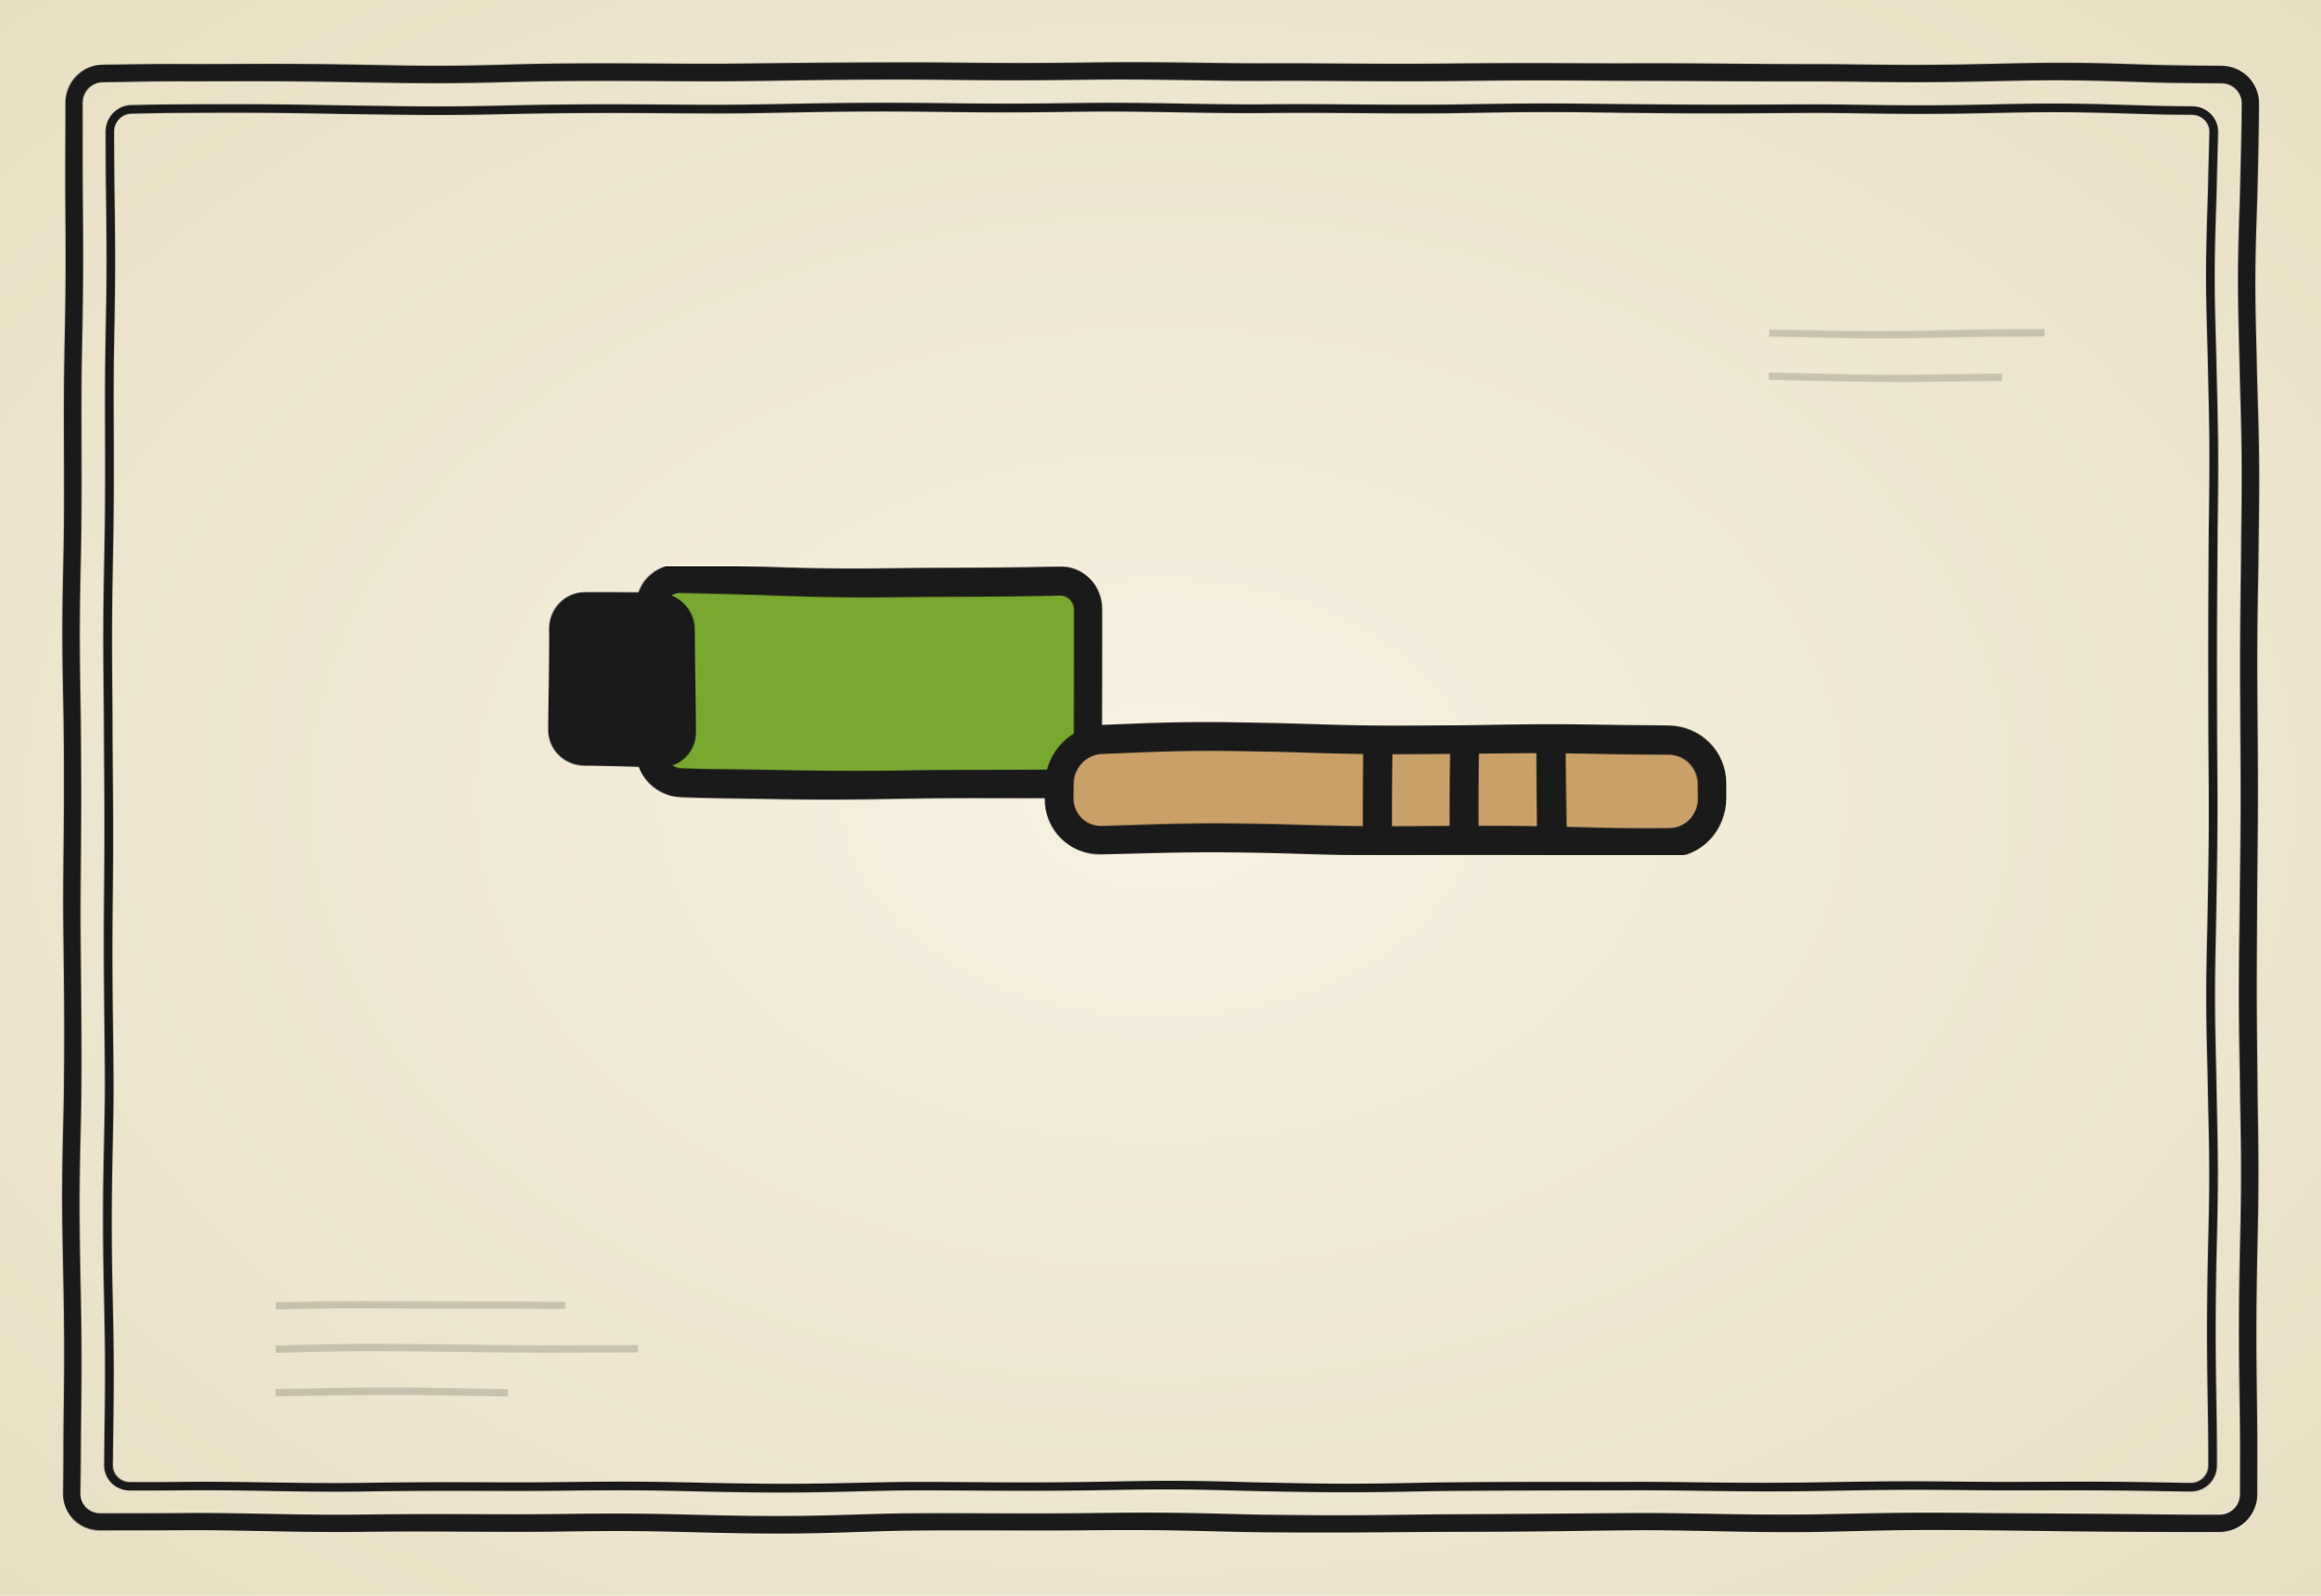
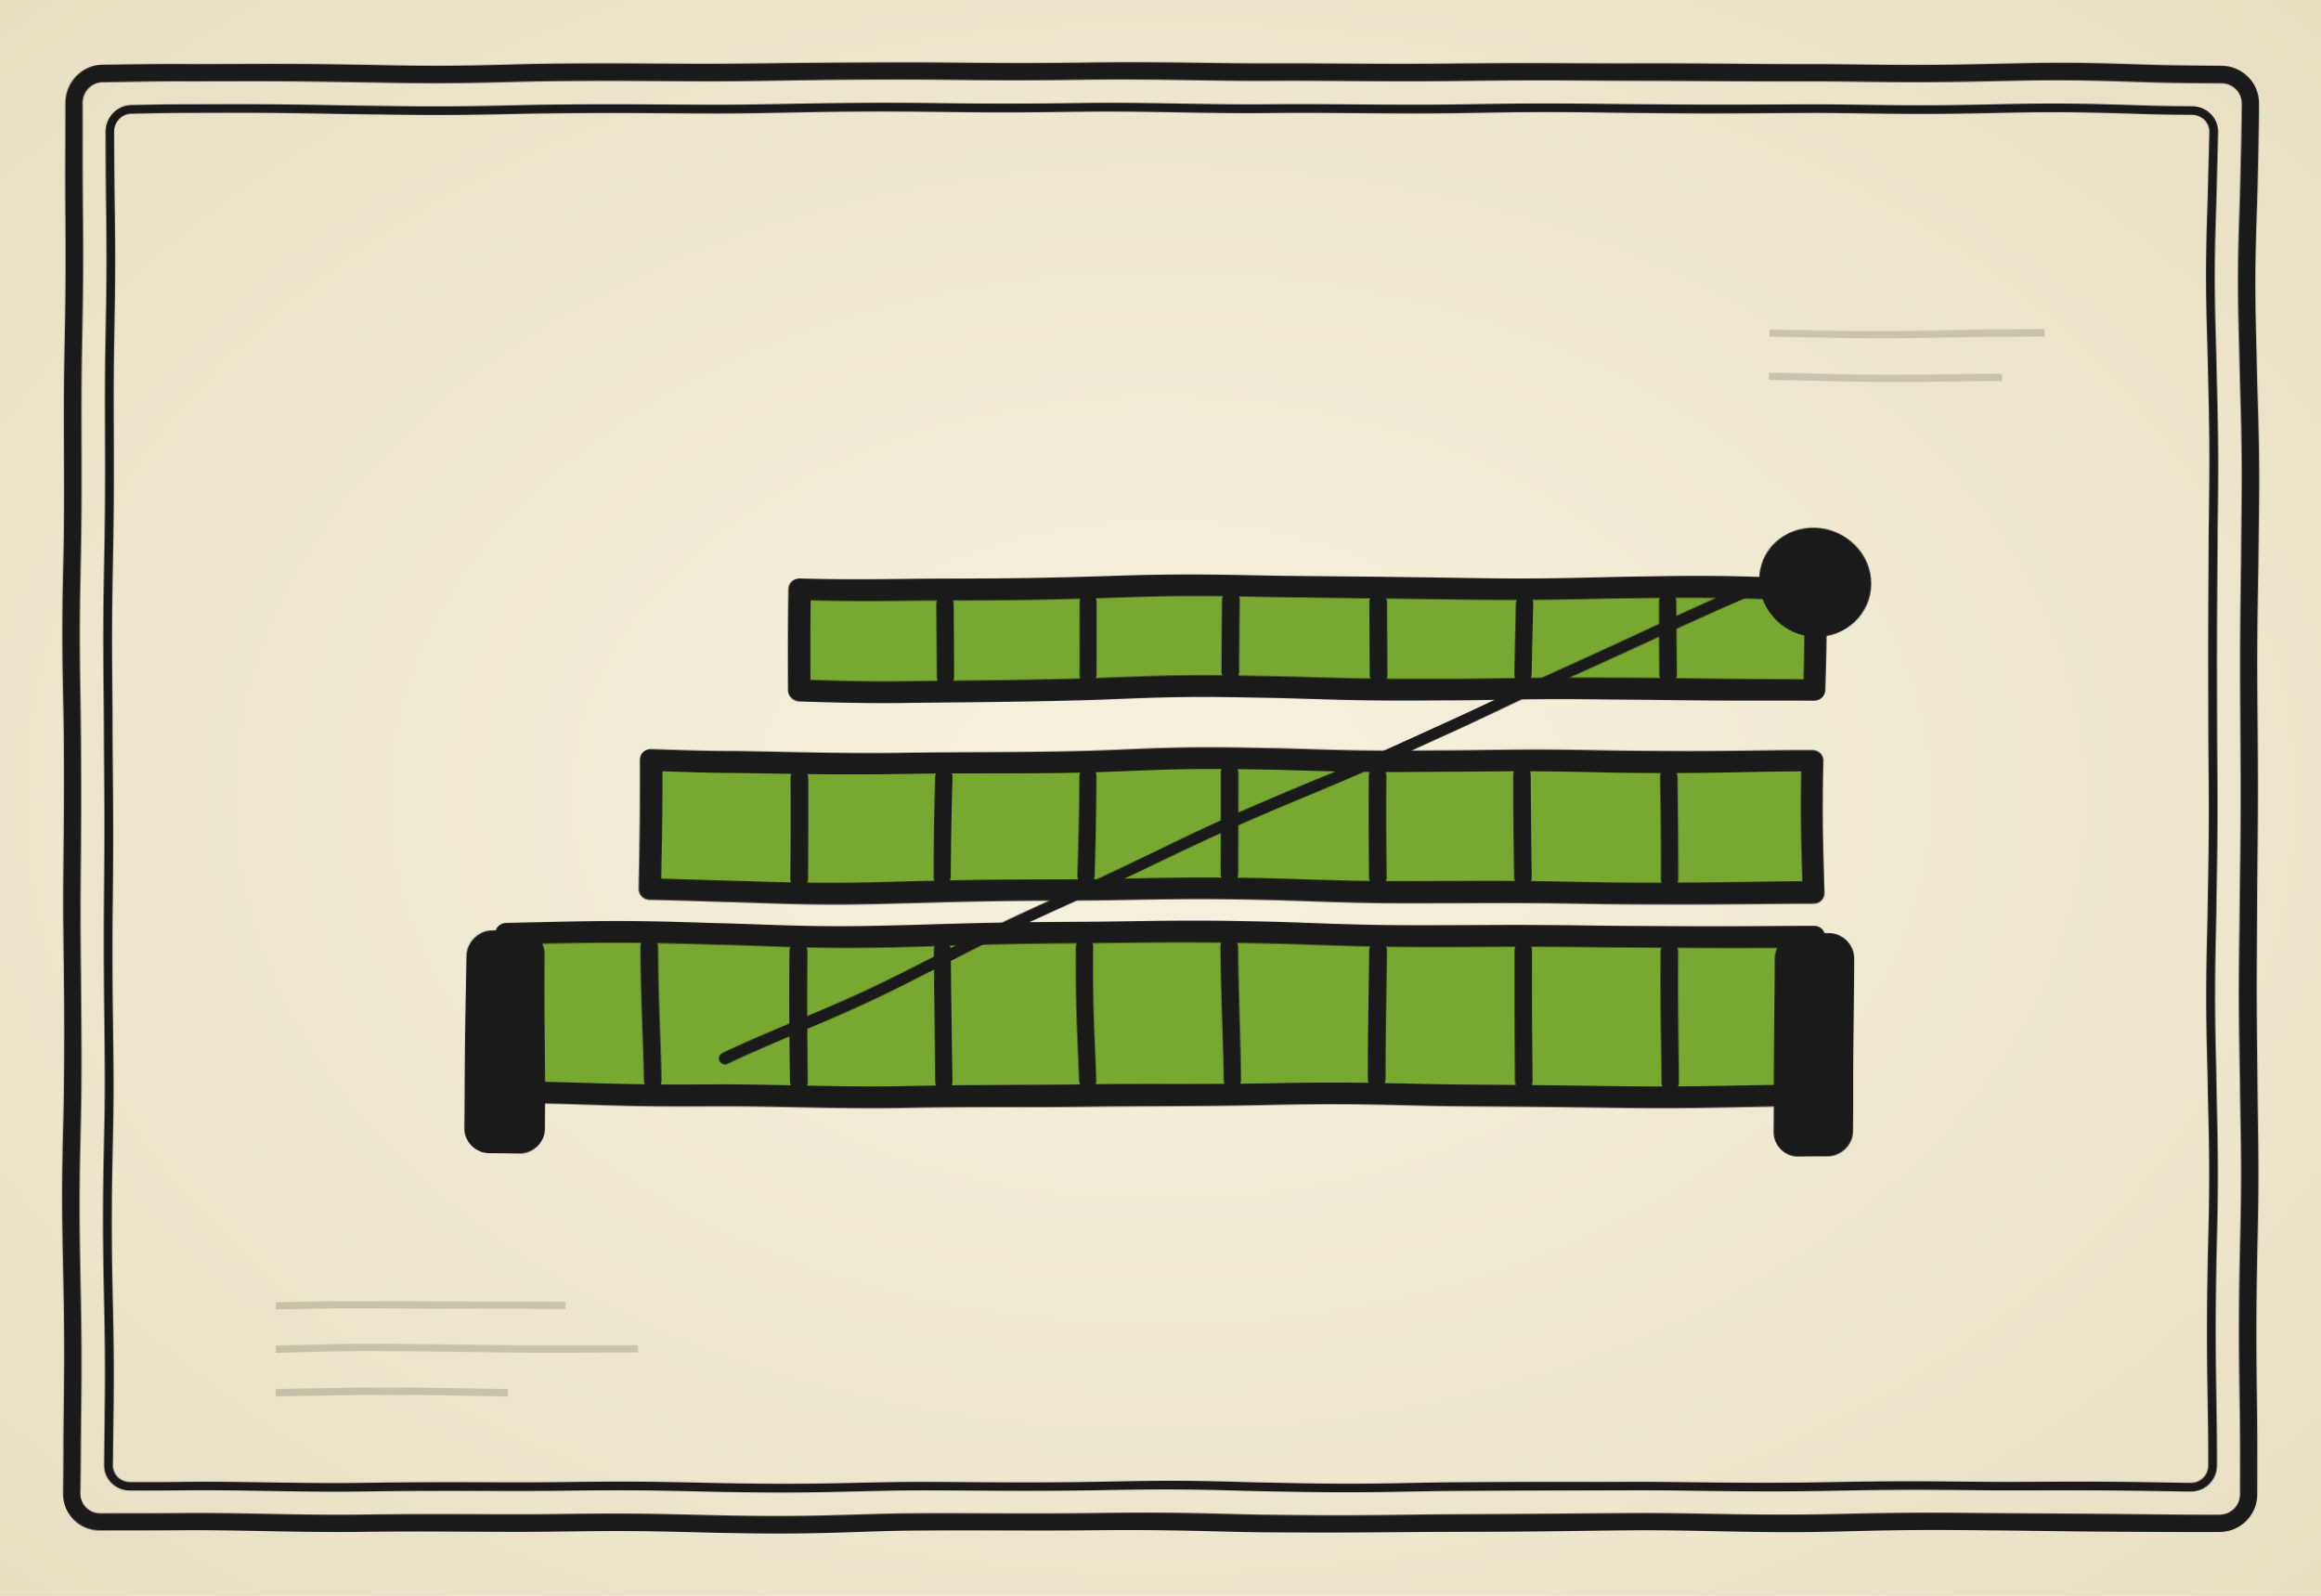
<svg xmlns="http://www.w3.org/2000/svg" viewBox="0 0 320 220" role="img" aria-label="die Schiebleiter">
  <defs>
    <radialGradient id="paper" cx="50%" cy="50%" r="70%">
      <stop offset="0%" stop-color="#f7f1e1" />
      <stop offset="100%" stop-color="#e8dfc3" />
    </radialGradient>
    <filter id="sketch" x="-5%" y="-5%" width="110%" height="110%">
      <feTurbulence type="fractalNoise" baseFrequency="0.02" numOctaves="2" seed="975" />
      <feDisplacementMap in="SourceGraphic" scale="1.8" />
    </filter>
    <filter id="sketchLight" x="-5%" y="-5%" width="110%" height="110%">
      <feTurbulence type="fractalNoise" baseFrequency="0.04" numOctaves="1" seed="978" />
      <feDisplacementMap in="SourceGraphic" scale="1.1" />
    </filter>
  </defs>
  <rect width="320" height="220" fill="url(#paper)" />
  <g fill="none" stroke="#1a1a1a" stroke-linecap="round" stroke-linejoin="round" filter="url(#sketchLight)">
    <rect x="10" y="10" width="300" height="200" stroke-width="2.4" rx="4" />
    <rect x="15" y="15" width="290" height="190" stroke-width="1.2" rx="3" />
  </g>
  <g stroke="#1a1a1a" stroke-width="1" opacity="0.18" filter="url(#sketchLight)">
    <line x1="38" y1="180" x2="78" y2="180" />
    <line x1="38" y1="186" x2="88" y2="186" />
    <line x1="38" y1="192" x2="70" y2="192" />
    <line x1="244" y1="46" x2="282" y2="46" />
    <line x1="244" y1="52" x2="276" y2="52" />
  </g>
  <g filter="url(#sketch)">
-     <g stroke="#1a1a1a" stroke-width="4" stroke-linejoin="round" stroke-linecap="round" fill="#78a82f">
-       <rect x="90" y="80" width="60" height="28" rx="4" />
-       <rect x="78" y="84" width="16" height="20" rx="3" fill="#1a1a1a" />
-       <rect x="146" y="102" width="90" height="14" rx="6" fill="#c9a068" />
-       <line x1="190" y1="104" x2="190" y2="114" />
-       <line x1="202" y1="104" x2="202" y2="114" />
-       <line x1="214" y1="104" x2="214" y2="114" />
+     <g stroke="#1a1a1a" stroke-width="3" stroke-linejoin="round" stroke-linecap="round">
+       <polygon points="70.0,151.0 250.0,151.0 250.0,129.0 70.0,129.0" fill="#78a82f" />
+       <line x1="90.0" y1="149.0" x2="90.0" y2="131.0" stroke="#1a1a1a" stroke-width="2.4" />
+       <line x1="110.0" y1="149.0" x2="110.0" y2="131.0" stroke="#1a1a1a" stroke-width="2.4" />
+       <line x1="130.0" y1="149.0" x2="130.0" y2="131.0" stroke="#1a1a1a" stroke-width="2.4" />
+       <line x1="150.0" y1="149.0" x2="150.0" y2="131.0" stroke="#1a1a1a" stroke-width="2.4" />
+       <line x1="170.0" y1="149.0" x2="170.0" y2="131.0" stroke="#1a1a1a" stroke-width="2.4" />
+       <line x1="190.0" y1="149.0" x2="190.0" y2="131.0" stroke="#1a1a1a" stroke-width="2.4" />
+       <line x1="210.0" y1="149.0" x2="210.0" y2="131.0" stroke="#1a1a1a" stroke-width="2.4" />
+       <line x1="230.0" y1="149.0" x2="230.0" y2="131.0" stroke="#1a1a1a" stroke-width="2.4" />
+       <polygon points="90.0,123.0 250.0,123.0 250.0,105.0 90.0,105.0" fill="#78a82f" />
+       <line x1="110.0" y1="121.0" x2="110.0" y2="107.0" stroke="#1a1a1a" stroke-width="2.4" />
+       <line x1="130.0" y1="121.0" x2="130.0" y2="107.0" stroke="#1a1a1a" stroke-width="2.4" />
+       <line x1="150.0" y1="121.0" x2="150.0" y2="107.0" stroke="#1a1a1a" stroke-width="2.4" />
+       <line x1="170.0" y1="121.0" x2="170.0" y2="107.0" stroke="#1a1a1a" stroke-width="2.4" />
+       <line x1="190.0" y1="121.0" x2="190.0" y2="107.0" stroke="#1a1a1a" stroke-width="2.4" />
+       <line x1="210.0" y1="121.0" x2="210.0" y2="107.0" stroke="#1a1a1a" stroke-width="2.4" />
+       <line x1="230.0" y1="121.0" x2="230.0" y2="107.0" stroke="#1a1a1a" stroke-width="2.4" />
+       <polygon points="110.0,95.0 250.0,95.0 250.0,81.0 110.0,81.0" fill="#78a82f" />
+       <line x1="130.0" y1="93.0" x2="130.0" y2="83.0" stroke="#1a1a1a" stroke-width="2.4" />
+       <line x1="150.0" y1="93.0" x2="150.0" y2="83.0" stroke="#1a1a1a" stroke-width="2.4" />
+       <line x1="170.0" y1="93.0" x2="170.0" y2="83.0" stroke="#1a1a1a" stroke-width="2.4" />
+       <line x1="190.0" y1="93.0" x2="190.0" y2="83.0" stroke="#1a1a1a" stroke-width="2.4" />
+       <line x1="210.0" y1="93.0" x2="210.0" y2="83.0" stroke="#1a1a1a" stroke-width="2.4" />
+       <line x1="230.0" y1="93.0" x2="230.0" y2="83.0" stroke="#1a1a1a" stroke-width="2.4" />
+       <circle cx="250" cy="80" r="6" fill="#1a1a1a" />
+       <path d="M 244 80 L 100 146" stroke-width="1.6" />
+       <rect x="66" y="130" width="8" height="28" rx="2" fill="#1a1a1a" />
+       <rect x="246" y="130" width="8" height="28" rx="2" fill="#1a1a1a" />
    </g>
  </g>
</svg>
